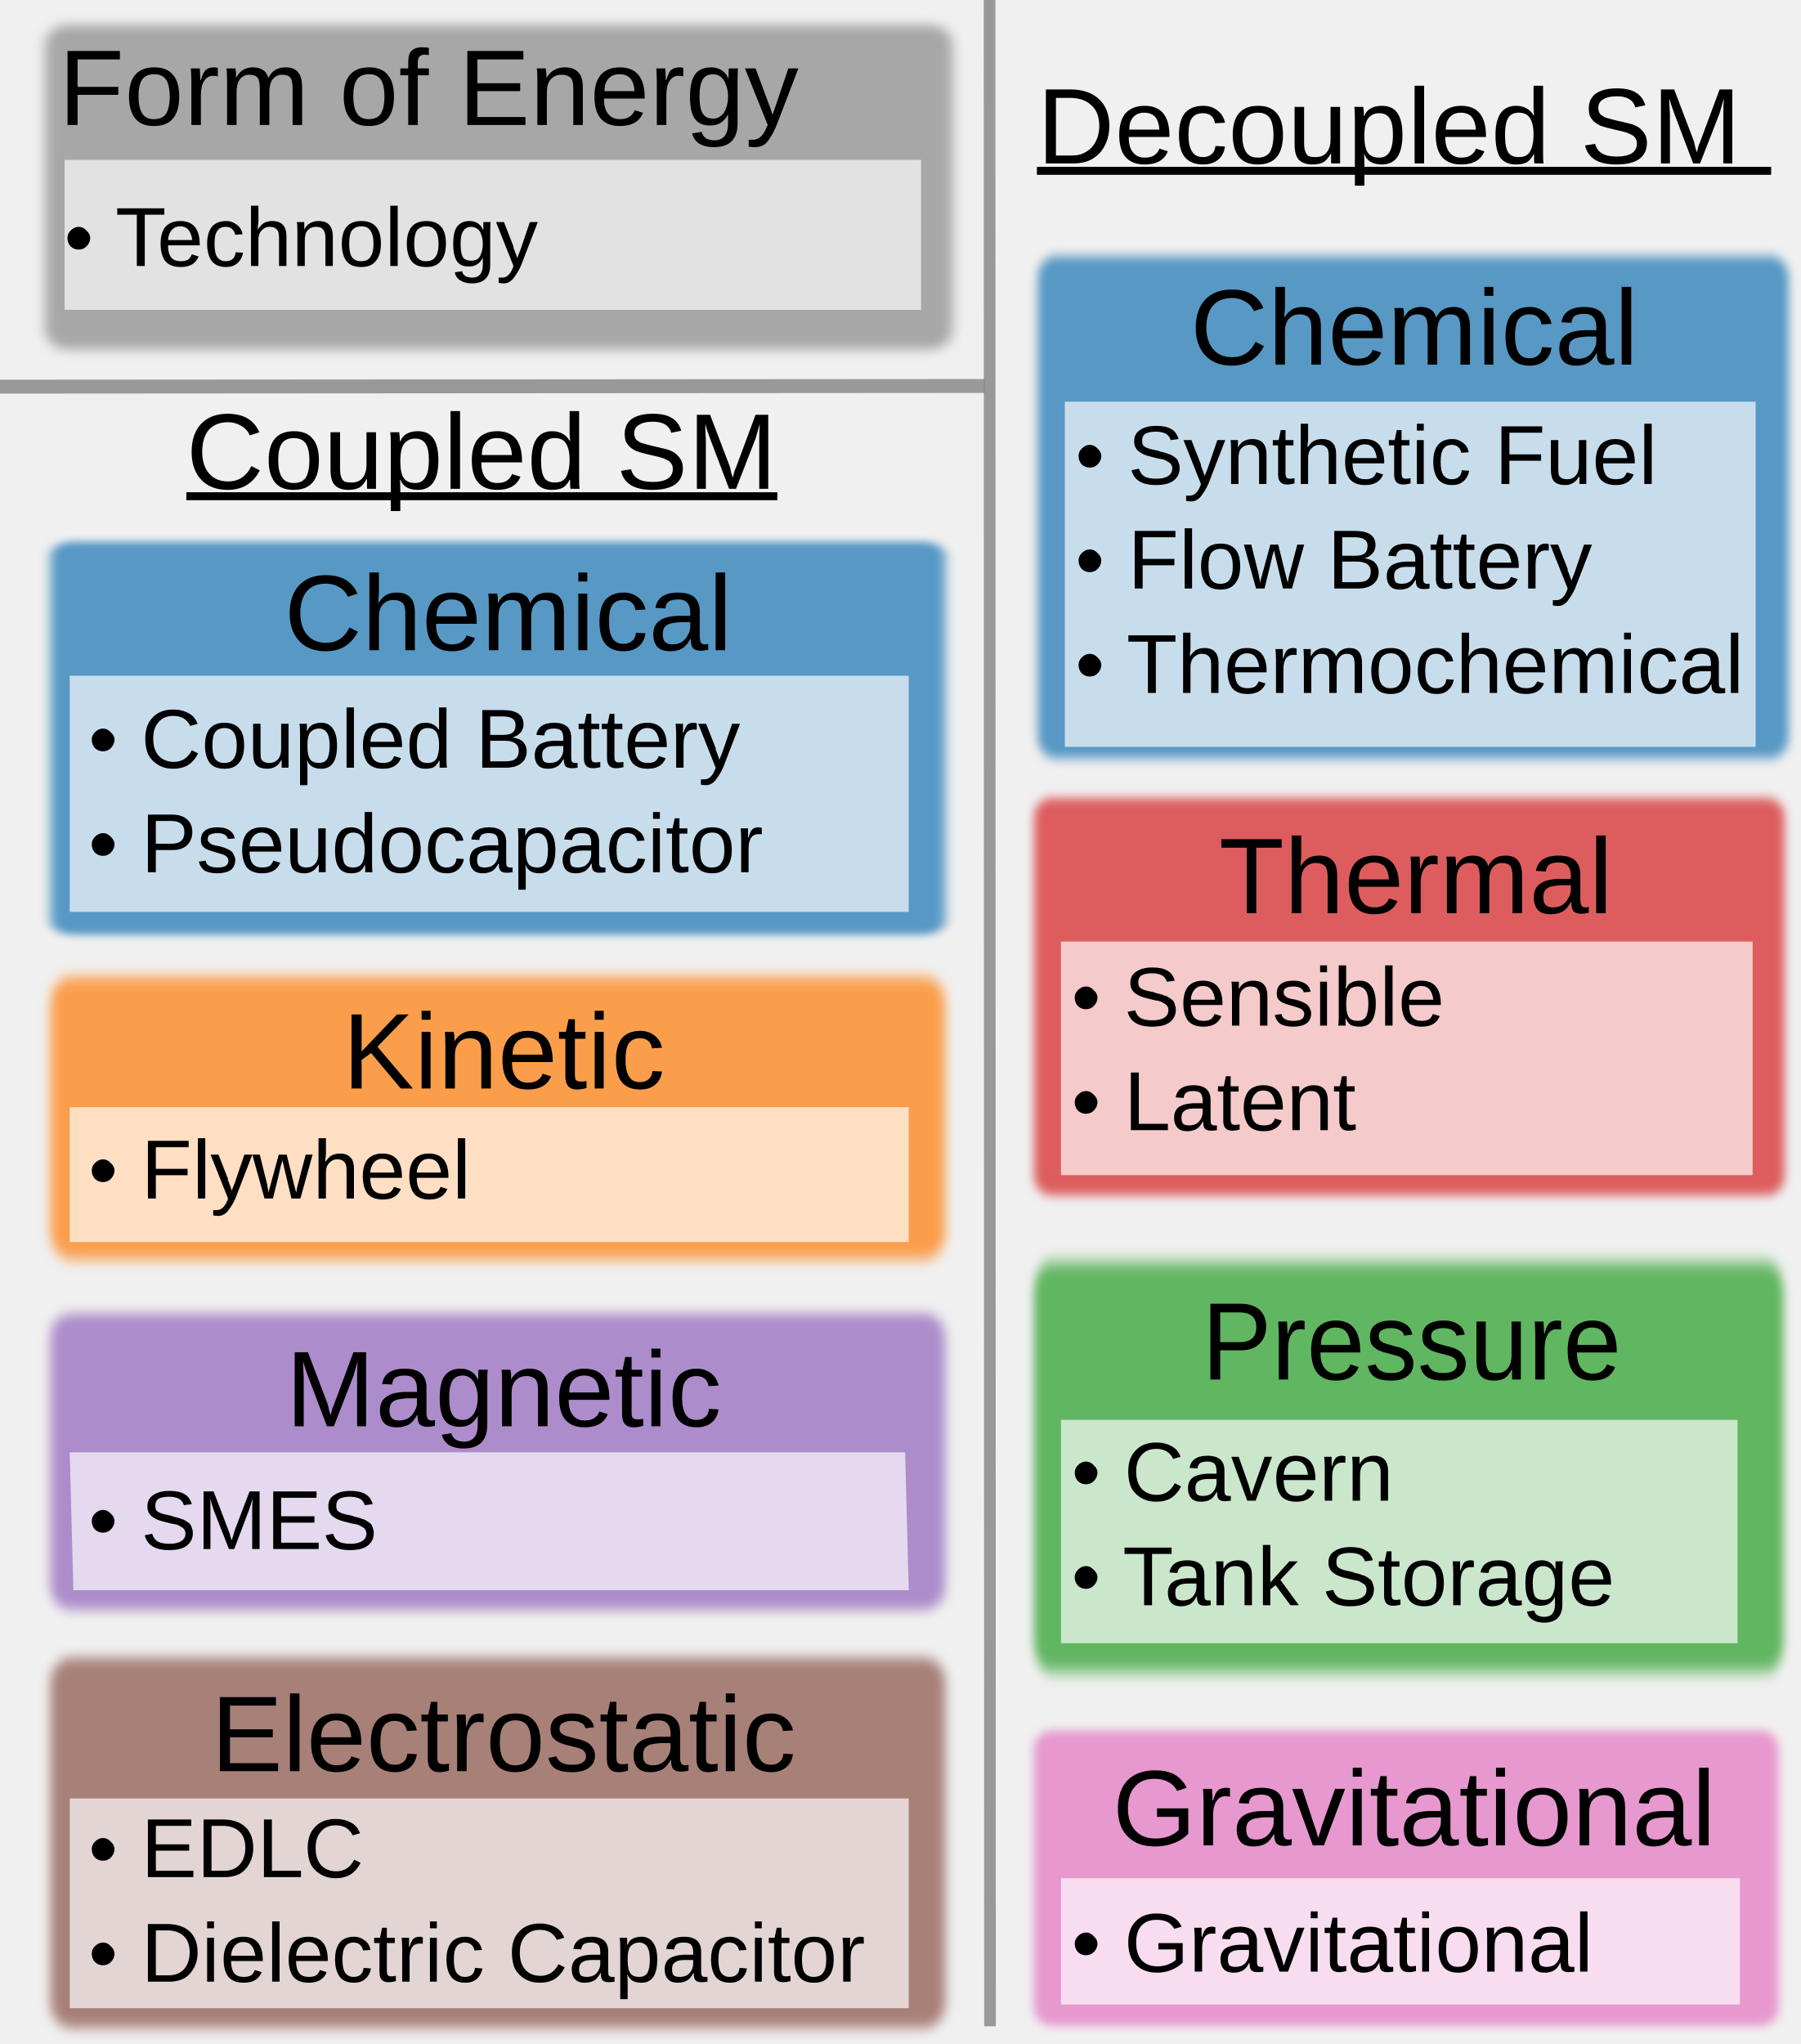
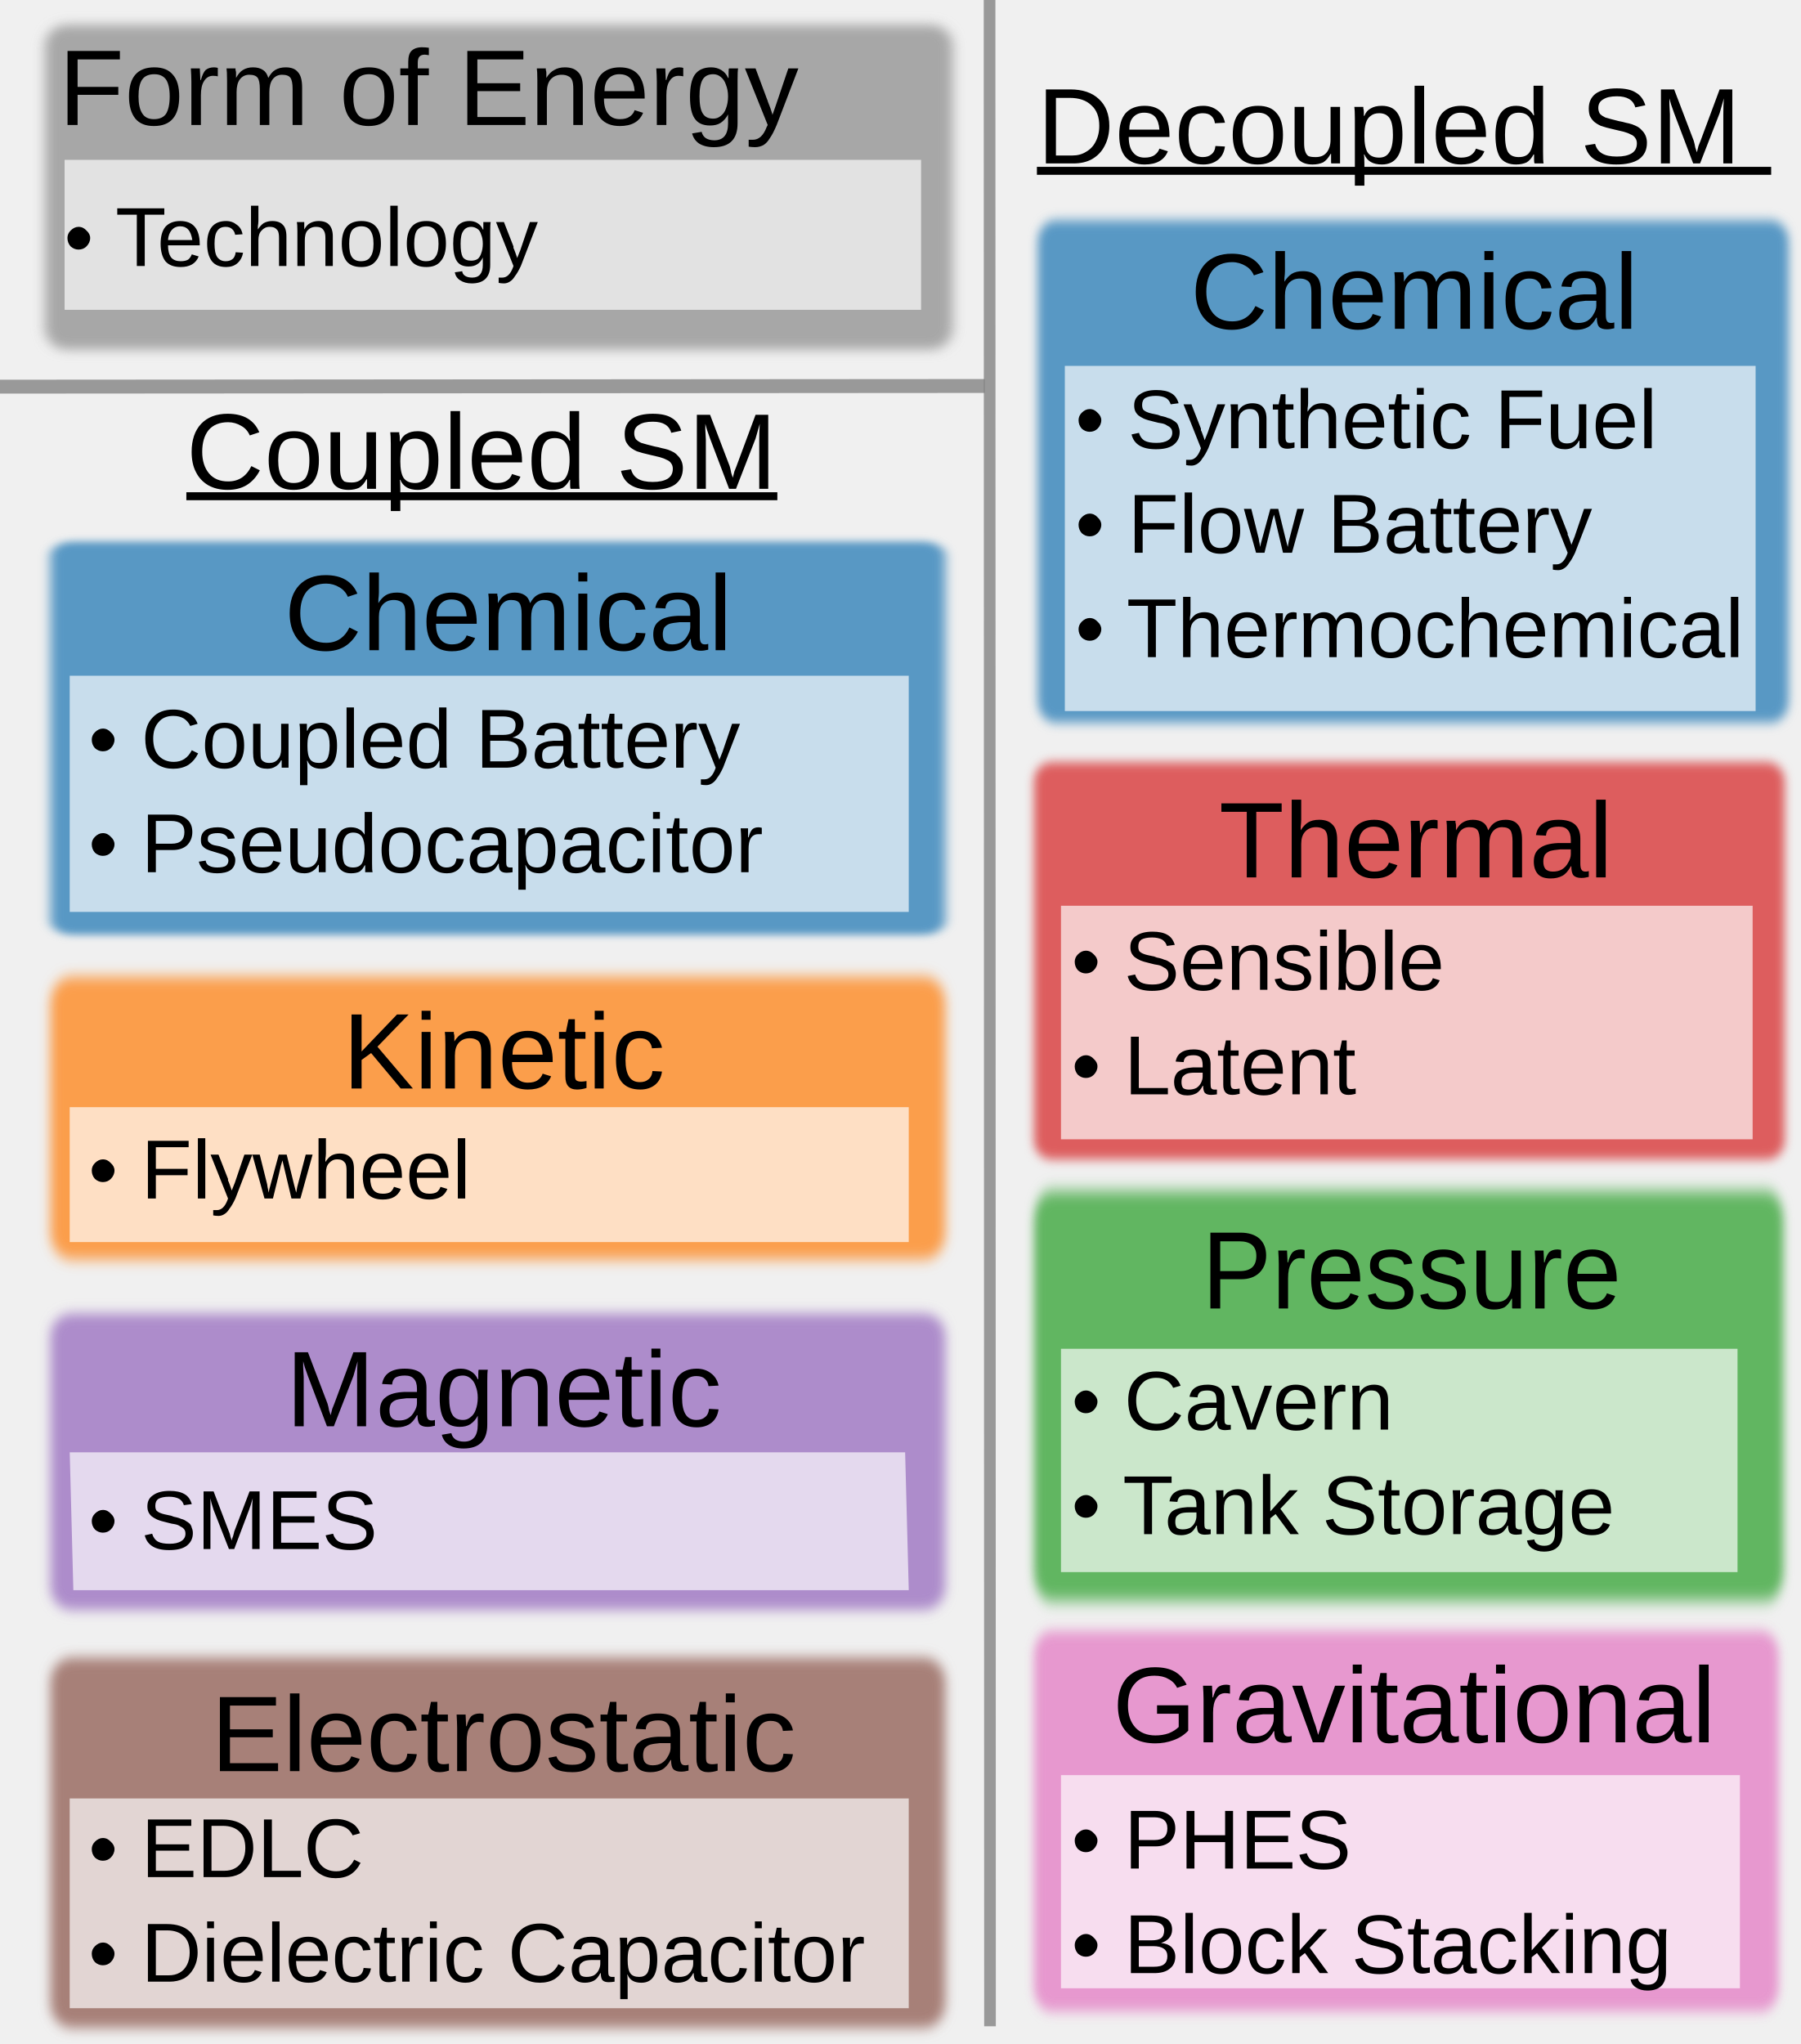
<svg xmlns="http://www.w3.org/2000/svg" width="53.215mm" height="60.411mm" viewBox="0 0 53.215 60.411" version="1.1" id="svg5" xml:space="preserve">
  <defs id="defs2">
    <rect x="856.205" y="473.246" width="132.097" height="20.602" id="rect17208" />
    <clipPath clipPathUnits="userSpaceOnUse" id="clipEmfPath1">
      <path d="M 0,0 H 375.447 V 306.686 H 0 Z" id="path400" />
    </clipPath>
    <pattern id="EMFhbasepattern" patternUnits="userSpaceOnUse" width="6" height="6" x="0" y="0" />
    <filter style="color-interpolation-filters:sRGB" id="filter1224" x="-0.016" y="-0.06" width="1.031" height="1.12">
      <feGaussianBlur stdDeviation="0.54" id="feGaussianBlur1226" />
    </filter>
    <filter style="color-interpolation-filters:sRGB" id="filter1228" x="-0.016" y="-0.031" width="1.031" height="1.062">
      <feGaussianBlur stdDeviation="0.54" id="feGaussianBlur1230" />
    </filter>
    <filter style="color-interpolation-filters:sRGB" id="filter1232" x="-0.016" y="-0.027" width="1.031" height="1.055">
      <feGaussianBlur stdDeviation="0.54" id="feGaussianBlur1234" />
    </filter>
    <filter style="color-interpolation-filters:sRGB" id="filter1236" x="-0.016" y="-0.024" width="1.031" height="1.048">
      <feGaussianBlur stdDeviation="0.54" id="feGaussianBlur1238" />
    </filter>
    <filter style="color-interpolation-filters:sRGB" id="filter1240" x="-0.016" y="-0.045" width="1.031" height="1.09">
      <feGaussianBlur stdDeviation="0.54" id="feGaussianBlur1242" />
    </filter>
    <filter style="color-interpolation-filters:sRGB" id="filter1244" x="-0.016" y="-0.05" width="1.031" height="1.099">
      <feGaussianBlur stdDeviation="0.54" id="feGaussianBlur1246" />
    </filter>
    <filter style="color-interpolation-filters:sRGB" id="filter1248" x="-0.016" y="-0.043" width="1.031" height="1.087">
      <feGaussianBlur stdDeviation="0.54" id="feGaussianBlur1250" />
    </filter>
    <filter style="color-interpolation-filters:sRGB" id="filter1252" x="-0.016" y="-0.04" width="1.031" height="1.08">
      <feGaussianBlur stdDeviation="0.54" id="feGaussianBlur1254" />
    </filter>
    <filter style="color-interpolation-filters:sRGB" id="filter1248-8" x="-0.016" y="-0.043" width="1.031" height="1.087">
      <feGaussianBlur stdDeviation="0.54" id="feGaussianBlur1250-5" />
    </filter>
  </defs>
  <g id="layer1" transform="translate(-23.54635,-45.23219)">
-     <rect style="opacity:0.73;fill:#1f77b4;fill-opacity:1;fill-rule:evenodd;stroke-width:0.525;paint-order:stroke fill markers;filter:url(#filter1232)" id="rect184" width="83.022" height="47.412" x="23.193" y="34.22" ry="2" rx="2" transform="matrix(0.2673111,0,0,0.3131184,48.02206,42.08713)" />
+     <rect style="opacity:0.73;fill:#1f77b4;fill-opacity:1;fill-rule:evenodd;stroke-width:0.525;paint-order:stroke fill markers;filter:url(#filter1232)" id="rect184" width="83.022" height="47.412" x="23.193" y="34.22" ry="2" rx="2" transform="matrix(0.2673111,0,0,0.3131184,48.02206,41.0288)" />
    <rect style="opacity:0.73;mix-blend-mode:normal;fill:#1f77b4;fill-opacity:1;fill-rule:evenodd;stroke-width:0.56;paint-order:stroke fill markers;filter:url(#filter1236)" id="rect184-46" width="83.022" height="53.987" x="111.658" y="34.22" ry="2" rx="2" transform="matrix(0.3186624,0,0,0.2151758,-10.54579,53.87873)" />
-     <rect style="opacity:0.73;mix-blend-mode:normal;fill:#d62728;fill-opacity:1;fill-rule:evenodd;stroke-width:0.56;paint-order:stroke fill markers;filter:url(#filter1228)" id="rect184-1" width="83.022" height="42.072" x="23.42" y="83.853" ry="2" rx="2" transform="matrix(0.2672706,0,0,0.2791416,47.84898,45.40939)" />
-     <rect style="opacity:0.73;mix-blend-mode:normal;fill:#2ca02c;fill-opacity:1;fill-rule:evenodd;stroke-width:0.463;paint-order:stroke fill markers;filter:url(#filter1240)" id="rect184-4" width="83.022" height="28.765" x="22.873" y="141.918" ry="2" rx="2" transform="matrix(0.2668837,0,0,0.4211406,48.00363,22.76422)" />
-     <rect style="opacity:0.73;mix-blend-mode:normal;fill:#e377c2;fill-opacity:1;fill-rule:evenodd;stroke-width:0.492;paint-order:stroke fill markers;filter:url(#filter1252)" id="rect184-40" width="83.022" height="32.453" x="22.873" y="188.552" ry="2" rx="2" transform="matrix(0.2651474,0,0,0.2687284,48.04109,45.71216)" />
+     <rect style="opacity:0.73;mix-blend-mode:normal;fill:#d62728;fill-opacity:1;fill-rule:evenodd;stroke-width:0.56;paint-order:stroke fill markers;filter:url(#filter1228)" id="rect184-1" width="83.022" height="42.072" x="23.42" y="83.853" ry="2" rx="2" transform="matrix(0.2672706,0,0,0.2791416,47.84898,44.35106)" />
+     <rect style="opacity:0.73;mix-blend-mode:normal;fill:#2ca02c;fill-opacity:1;fill-rule:evenodd;stroke-width:0.463;paint-order:stroke fill markers;filter:url(#filter1240)" id="rect184-4" width="83.022" height="28.765" x="22.873" y="141.918" ry="2" rx="2" transform="matrix(0.2668837,0,0,0.4211406,48.00363,20.66378)" />
+     <rect style="opacity:0.73;mix-blend-mode:normal;fill:#e377c2;fill-opacity:1;fill-rule:evenodd;stroke-width:0.492;paint-order:stroke fill markers;filter:url(#filter1252)" id="rect184-40" width="83.022" height="32.453" x="22.873" y="188.552" ry="2" rx="2" transform="matrix(0.2651474,0,0,0.3464968,48.04109,28.10345)" />
    <rect style="opacity:0.73;mix-blend-mode:normal;fill:#8c564b;fill-opacity:1;fill-rule:evenodd;stroke-width:0.472;paint-order:stroke fill markers;filter:url(#filter1248)" id="rect184-13" width="83.022" height="29.887" x="111.337" y="188.552" ry="2" rx="2" transform="matrix(0.3186526,0,0,0.3661219,-10.4421,25.19311)" />
    <rect style="opacity:0.73;mix-blend-mode:normal;fill:#ff7f0e;fill-opacity:1;fill-rule:evenodd;stroke-width:0.402;paint-order:stroke fill markers;filter:url(#filter1224)" id="rect184-9" width="83.022" height="21.666" x="111.658" y="94.963" ry="2" rx="2" transform="matrix(0.3186445,0,0,0.3857462,-10.54304,37.46755)" />
    <rect style="opacity:0.73;mix-blend-mode:normal;fill:#9467bd;fill-opacity:1;fill-rule:evenodd;stroke-width:0.442;paint-order:stroke fill markers;filter:url(#filter1244)" id="rect184-9-3" width="83.022" height="26.2" x="111.337" y="141.918" ry="2" rx="2" transform="matrix(0.3186496,0,0,0.3343689,-10.44164,36.60086)" />
-     <rect style="opacity:0.671;fill:#ffffff;fill-opacity:1;fill-rule:evenodd;stroke-width:0.111;paint-order:stroke fill markers" id="rect15614" width="20.418" height="10.202" x="55.021" y="57.104" />
-     <rect style="opacity:0.671;fill:#ffffff;fill-opacity:1;fill-rule:evenodd;stroke-width:0.109;paint-order:stroke fill markers" id="rect15614-3" width="20.444" height="6.903" x="54.907" y="73.06" />
+     <rect style="opacity:0.671;fill:#ffffff;fill-opacity:1;fill-rule:evenodd;stroke-width:0.111;paint-order:stroke fill markers" id="rect15614" width="20.418" height="10.202" x="55.021" y="56.046" />
+     <rect style="opacity:0.671;fill:#ffffff;fill-opacity:1;fill-rule:evenodd;stroke-width:0.109;paint-order:stroke fill markers" id="rect15614-3" width="20.444" height="6.903" x="54.907" y="72.002" />
    <rect style="opacity:0.671;fill:#ffffff;fill-opacity:1;fill-rule:evenodd;stroke-width:0.091;paint-order:stroke fill markers" id="rect15614-3-5" width="24.8" height="3.987" x="25.607" y="77.955" />
    <rect style="opacity:0.671;fill:#ffffff;fill-opacity:1;fill-rule:evenodd;stroke-width:0.101;paint-order:stroke fill markers" id="rect15614-5" width="24.8" height="6.98" x="25.607" y="65.204" />
    <text xml:space="preserve" style="font-style:normal;font-variant:normal;font-weight:normal;font-stretch:normal;font-size:3.175px;font-family:Arial;-inkscape-font-specification:'Arial, Normal';font-variant-ligatures:normal;font-variant-caps:normal;font-variant-numeric:normal;font-variant-east-asian:normal;fill:#000000;fill-opacity:1;fill-rule:evenodd;stroke-width:0.265;paint-order:stroke fill markers" x="31.953" y="64.45" id="text398">
      <tspan id="tspan396" x="31.953" y="64.45" style="font-style:normal;font-variant:normal;font-weight:normal;font-stretch:normal;font-size:3.175px;font-family:Arial;-inkscape-font-specification:'Arial, Normal';font-variant-ligatures:normal;font-variant-caps:normal;font-variant-numeric:normal;font-variant-east-asian:normal;fill:#000000;fill-opacity:1;stroke-width:0.265">Chemical</tspan>
    </text>
-     <text xml:space="preserve" style="font-style:normal;font-variant:normal;font-weight:normal;font-stretch:normal;font-size:3.175px;font-family:Arial;-inkscape-font-specification:'Arial, Normal';font-variant-ligatures:normal;font-variant-caps:normal;font-variant-numeric:normal;font-variant-east-asian:normal;fill:#000000;fill-opacity:1;fill-rule:evenodd;stroke-width:0.265;paint-order:stroke fill markers" x="58.736" y="56.006" id="text398-6">
-       <tspan id="tspan396-5" x="58.736" y="56.006" style="font-style:normal;font-variant:normal;font-weight:normal;font-stretch:normal;font-size:3.175px;font-family:Arial;-inkscape-font-specification:'Arial, Normal';font-variant-ligatures:normal;font-variant-caps:normal;font-variant-numeric:normal;font-variant-east-asian:normal;fill:#000000;fill-opacity:1;stroke-width:0.265">Chemical</tspan>
+     <text xml:space="preserve" style="font-style:normal;font-variant:normal;font-weight:normal;font-stretch:normal;font-size:3.175px;font-family:Arial;-inkscape-font-specification:'Arial, Normal';font-variant-ligatures:normal;font-variant-caps:normal;font-variant-numeric:normal;font-variant-east-asian:normal;fill:#000000;fill-opacity:1;fill-rule:evenodd;stroke-width:0.265;paint-order:stroke fill markers" x="58.736" y="54.947" id="text398-6">
+       <tspan id="tspan396-5" x="58.736" y="54.947" style="font-style:normal;font-variant:normal;font-weight:normal;font-stretch:normal;font-size:3.175px;font-family:Arial;-inkscape-font-specification:'Arial, Normal';font-variant-ligatures:normal;font-variant-caps:normal;font-variant-numeric:normal;font-variant-east-asian:normal;fill:#000000;fill-opacity:1;stroke-width:0.265">Chemical</tspan>
    </text>
-     <text xml:space="preserve" style="font-style:normal;font-variant:normal;font-weight:normal;font-stretch:normal;font-size:3.175px;font-family:Arial;-inkscape-font-specification:'Arial, Normal';font-variant-ligatures:normal;font-variant-caps:normal;font-variant-numeric:normal;font-variant-east-asian:normal;fill:#000000;fill-opacity:1;fill-rule:evenodd;stroke-width:0.265;paint-order:stroke fill markers" x="59.572" y="72.221" id="text398-6-5">
-       <tspan id="tspan396-5-4" x="59.572" y="72.221" style="font-style:normal;font-variant:normal;font-weight:normal;font-stretch:normal;font-size:3.175px;font-family:Arial;-inkscape-font-specification:'Arial, Normal';font-variant-ligatures:normal;font-variant-caps:normal;font-variant-numeric:normal;font-variant-east-asian:normal;fill:#000000;fill-opacity:1;stroke-width:0.265">Thermal</tspan>
+     <text xml:space="preserve" style="font-style:normal;font-variant:normal;font-weight:normal;font-stretch:normal;font-size:3.175px;font-family:Arial;-inkscape-font-specification:'Arial, Normal';font-variant-ligatures:normal;font-variant-caps:normal;font-variant-numeric:normal;font-variant-east-asian:normal;fill:#000000;fill-opacity:1;fill-rule:evenodd;stroke-width:0.265;paint-order:stroke fill markers" x="59.572" y="71.163" id="text398-6-5">
+       <tspan id="tspan396-5-4" x="59.572" y="71.163" style="font-style:normal;font-variant:normal;font-weight:normal;font-stretch:normal;font-size:3.175px;font-family:Arial;-inkscape-font-specification:'Arial, Normal';font-variant-ligatures:normal;font-variant-caps:normal;font-variant-numeric:normal;font-variant-east-asian:normal;fill:#000000;fill-opacity:1;stroke-width:0.265">Thermal</tspan>
    </text>
-     <text xml:space="preserve" style="font-style:normal;font-variant:normal;font-weight:normal;font-stretch:normal;font-size:3.175px;font-family:Arial;-inkscape-font-specification:'Arial, Normal';font-variant-ligatures:normal;font-variant-caps:normal;font-variant-numeric:normal;font-variant-east-asian:normal;fill:#000000;fill-opacity:1;fill-rule:evenodd;stroke-width:0.271;paint-order:stroke fill markers" x="60.495" y="83.968" id="text398-6-5-4" transform="scale(0.976329,1.024245)">
-       <tspan id="tspan396-5-4-9" x="60.495" y="83.968" style="font-style:normal;font-variant:normal;font-weight:normal;font-stretch:normal;font-size:3.175px;font-family:Arial;-inkscape-font-specification:'Arial, Normal';font-variant-ligatures:normal;font-variant-caps:normal;font-variant-numeric:normal;font-variant-east-asian:normal;fill:#000000;fill-opacity:1;stroke-width:0.271">Pressure</tspan>
+     <text xml:space="preserve" style="font-style:normal;font-variant:normal;font-weight:normal;font-stretch:normal;font-size:3.175px;font-family:Arial;-inkscape-font-specification:'Arial, Normal';font-variant-ligatures:normal;font-variant-caps:normal;font-variant-numeric:normal;font-variant-east-asian:normal;fill:#000000;fill-opacity:1;fill-rule:evenodd;stroke-width:0.271;paint-order:stroke fill markers" x="60.495" y="81.917" id="text398-6-5-4" transform="scale(0.976329,1.024245)">
+       <tspan id="tspan396-5-4-9" x="60.495" y="81.917" style="font-style:normal;font-variant:normal;font-weight:normal;font-stretch:normal;font-size:3.175px;font-family:Arial;-inkscape-font-specification:'Arial, Normal';font-variant-ligatures:normal;font-variant-caps:normal;font-variant-numeric:normal;font-variant-east-asian:normal;fill:#000000;fill-opacity:1;stroke-width:0.271">Pressure</tspan>
    </text>
    <text xml:space="preserve" style="font-style:normal;font-variant:normal;font-weight:normal;font-stretch:normal;font-size:3.175px;font-family:Arial;-inkscape-font-specification:'Arial, Normal';font-variant-ligatures:normal;font-variant-caps:normal;font-variant-numeric:normal;font-variant-east-asian:normal;fill:#000000;fill-opacity:1;fill-rule:evenodd;stroke-width:0.265;paint-order:stroke fill markers" x="33.671" y="77.402" id="text398-6-5-2">
      <tspan id="tspan396-5-4-4" x="33.671" y="77.402" style="font-style:normal;font-variant:normal;font-weight:normal;font-stretch:normal;font-size:3.175px;font-family:Arial;-inkscape-font-specification:'Arial, Normal';font-variant-ligatures:normal;font-variant-caps:normal;font-variant-numeric:normal;font-variant-east-asian:normal;fill:#000000;fill-opacity:1;stroke-width:0.265">Kinetic</tspan>
    </text>
    <text xml:space="preserve" style="font-style:normal;font-variant:normal;font-weight:normal;font-stretch:normal;font-size:3.175px;font-family:Arial;-inkscape-font-specification:'Arial, Normal';font-variant-ligatures:normal;font-variant-caps:normal;font-variant-numeric:normal;font-variant-east-asian:normal;fill:#000000;fill-opacity:1;fill-rule:evenodd;stroke-width:0.265;paint-order:stroke fill markers" x="54.196" y="50.063" id="text398-6-8">
      <tspan id="tspan396-5-9" x="54.196" y="50.063" style="font-style:normal;font-variant:normal;font-weight:normal;font-stretch:normal;font-size:3.175px;font-family:Arial;-inkscape-font-specification:'Arial, Normal';font-variant-ligatures:normal;font-variant-caps:normal;font-variant-numeric:normal;font-variant-east-asian:normal;text-decoration:underline;text-decoration-line:underline;fill:#000000;fill-opacity:1;stroke-width:0.265">Decoupled SM </tspan>
    </text>
    <text xml:space="preserve" style="font-style:normal;font-variant:normal;font-weight:normal;font-stretch:normal;font-size:3.175px;font-family:Arial;-inkscape-font-specification:'Arial, Normal';font-variant-ligatures:normal;font-variant-caps:normal;font-variant-numeric:normal;font-variant-east-asian:normal;fill:#000000;fill-opacity:1;fill-rule:evenodd;stroke-width:0.265;paint-order:stroke fill markers" x="29.053" y="59.677" id="text398-6-8-5">
      <tspan id="tspan396-5-9-6" x="29.053" y="59.677" style="font-style:normal;font-variant:normal;font-weight:normal;font-stretch:normal;font-size:3.175px;font-family:Arial;-inkscape-font-specification:'Arial, Normal';font-variant-ligatures:normal;font-variant-caps:normal;font-variant-numeric:normal;font-variant-east-asian:normal;text-decoration:underline;text-decoration-line:underline;fill:#000000;fill-opacity:1;stroke-width:0.265">Coupled SM</tspan>
    </text>
-     <text xml:space="preserve" style="font-style:normal;font-variant:normal;font-weight:normal;font-stretch:normal;font-size:2.469px;font-family:Arial;-inkscape-font-specification:'Arial, Normal';font-variant-ligatures:normal;font-variant-caps:normal;font-variant-numeric:normal;font-variant-east-asian:normal;white-space:pre;inline-size:71.008;display:inline;fill:#000000;fill-opacity:1;fill-rule:evenodd;stroke-width:0.265;paint-order:stroke fill markers" x="52.942" y="70.123" id="text398-6-6" transform="translate(2.278004,5.423461)">
-       <tspan x="52.942" y="70.123" id="tspan1802">• Sensible
+     <text xml:space="preserve" style="font-style:normal;font-variant:normal;font-weight:normal;font-stretch:normal;font-size:2.469px;font-family:Arial;-inkscape-font-specification:'Arial, Normal';font-variant-ligatures:normal;font-variant-caps:normal;font-variant-numeric:normal;font-variant-east-asian:normal;white-space:pre;inline-size:71.008;display:inline;fill:#000000;fill-opacity:1;fill-rule:evenodd;stroke-width:0.265;paint-order:stroke fill markers" x="52.942" y="70.123" id="text398-6-6" transform="translate(2.278004,4.365127)">
+       <tspan x="52.942" y="70.123" id="tspan619">• Sensible
</tspan>
-       <tspan x="52.942" y="73.21" id="tspan1804">• Latent</tspan>
+       <tspan x="52.942" y="73.21" id="tspan621">• Latent</tspan>
    </text>
-     <rect style="opacity:0.671;fill:#ffffff;fill-opacity:1;fill-rule:evenodd;stroke-width:0.108;paint-order:stroke fill markers" id="rect15614-3-6" width="19.997" height="6.6" x="54.907" y="87.197" />
-     <text xml:space="preserve" style="font-style:normal;font-variant:normal;font-weight:normal;font-stretch:normal;font-size:2.469px;font-family:Arial;-inkscape-font-specification:'Arial, Normal';font-variant-ligatures:normal;font-variant-caps:normal;font-variant-numeric:normal;font-variant-east-asian:normal;white-space:pre;inline-size:71.008;display:inline;fill:#000000;fill-opacity:1;fill-rule:evenodd;stroke-width:0.265;paint-order:stroke fill markers" x="52.942" y="70.123" id="text398-6-6-2" transform="translate(2.278004,19.46394)">
-       <tspan x="52.942" y="70.123" id="tspan1806">• Cavern
+     <rect style="opacity:0.671;fill:#ffffff;fill-opacity:1;fill-rule:evenodd;stroke-width:0.108;paint-order:stroke fill markers" id="rect15614-3-6" width="19.997" height="6.6" x="54.907" y="85.096" />
+     <text xml:space="preserve" style="font-style:normal;font-variant:normal;font-weight:normal;font-stretch:normal;font-size:2.469px;font-family:Arial;-inkscape-font-specification:'Arial, Normal';font-variant-ligatures:normal;font-variant-caps:normal;font-variant-numeric:normal;font-variant-east-asian:normal;white-space:pre;inline-size:71.008;display:inline;fill:#000000;fill-opacity:1;fill-rule:evenodd;stroke-width:0.265;paint-order:stroke fill markers" x="52.942" y="70.123" id="text398-6-6-2" transform="translate(2.278004,17.3635)">
+       <tspan x="52.942" y="70.123" id="tspan623">• Cavern
</tspan>
-       <tspan x="52.942" y="73.21" id="tspan1808">• Tank Storage</tspan>
+       <tspan x="52.942" y="73.21" id="tspan625">• Tank Storage</tspan>
    </text>
    <text xml:space="preserve" style="font-style:normal;font-variant:normal;font-weight:normal;font-stretch:normal;font-size:3.175px;font-family:Arial;-inkscape-font-specification:'Arial, Normal';font-variant-ligatures:normal;font-variant-caps:normal;font-variant-numeric:normal;font-variant-east-asian:normal;fill:#000000;fill-opacity:1;fill-rule:evenodd;stroke-width:0.265;paint-order:stroke fill markers" x="31.993" y="87.384" id="text398-6-5-4-8">
      <tspan id="tspan396-5-4-9-9" x="31.993" y="87.384" style="font-style:normal;font-variant:normal;font-weight:normal;font-stretch:normal;font-size:3.175px;font-family:Arial;-inkscape-font-specification:'Arial, Normal';font-variant-ligatures:normal;font-variant-caps:normal;font-variant-numeric:normal;font-variant-east-asian:normal;fill:#000000;fill-opacity:1;stroke-width:0.265">Magnetic</tspan>
    </text>
    <rect style="opacity:0.671;fill:#ffffff;fill-opacity:1;fill-rule:evenodd;stroke-width:0.094;paint-order:stroke fill markers" id="rect15614-3-6-8" width="24.693" height="4.075" x="23.289" y="88.187" transform="matrix(1,0,0.02628817,0.9996544,0,0)" />
    <text xml:space="preserve" style="font-style:normal;font-variant:normal;font-weight:normal;font-stretch:normal;font-size:2.469px;font-family:Arial;-inkscape-font-specification:'Arial, Normal';font-variant-ligatures:normal;font-variant-caps:normal;font-variant-numeric:normal;font-variant-east-asian:normal;white-space:pre;inline-size:71.008;display:inline;fill:#000000;fill-opacity:1;fill-rule:evenodd;stroke-width:0.265;paint-order:stroke fill markers" x="52.942" y="70.123" id="text398-6-6-2-0" transform="translate(-26.77655,20.89375)">
-       <tspan x="52.942" y="70.123" id="tspan1810">• SMES</tspan>
+       <tspan x="52.942" y="70.123" id="tspan627">• SMES</tspan>
    </text>
-     <text xml:space="preserve" style="font-style:normal;font-variant:normal;font-weight:normal;font-stretch:normal;font-size:3.175px;font-family:Arial;-inkscape-font-specification:'Arial, Normal';font-variant-ligatures:normal;font-variant-caps:normal;font-variant-numeric:normal;font-variant-east-asian:normal;fill:#000000;fill-opacity:1;fill-rule:evenodd;stroke-width:0.265;paint-order:stroke fill markers" x="56.435" y="99.772" id="text398-6-5-4-0">
-       <tspan id="tspan396-5-4-9-4" x="56.435" y="99.772" style="font-style:normal;font-variant:normal;font-weight:normal;font-stretch:normal;font-size:3.175px;font-family:Arial;-inkscape-font-specification:'Arial, Normal';font-variant-ligatures:normal;font-variant-caps:normal;font-variant-numeric:normal;font-variant-east-asian:normal;fill:#000000;fill-opacity:1;stroke-width:0.265">Gravitational</tspan>
+     <text xml:space="preserve" style="font-style:normal;font-variant:normal;font-weight:normal;font-stretch:normal;font-size:3.175px;font-family:Arial;-inkscape-font-specification:'Arial, Normal';font-variant-ligatures:normal;font-variant-caps:normal;font-variant-numeric:normal;font-variant-east-asian:normal;fill:#000000;fill-opacity:1;fill-rule:evenodd;stroke-width:0.265;paint-order:stroke fill markers" x="56.435" y="96.726" id="text398-6-5-4-0">
+       <tspan id="tspan396-5-4-9-4" x="56.435" y="96.726" style="font-style:normal;font-variant:normal;font-weight:normal;font-stretch:normal;font-size:3.175px;font-family:Arial;-inkscape-font-specification:'Arial, Normal';font-variant-ligatures:normal;font-variant-caps:normal;font-variant-numeric:normal;font-variant-east-asian:normal;fill:#000000;fill-opacity:1;stroke-width:0.265">Gravitational</tspan>
    </text>
-     <rect style="opacity:0.671;fill:#ffffff;fill-opacity:1;fill-rule:evenodd;stroke-width:0.081;paint-order:stroke fill markers" id="rect15614-3-6-9" width="20.068" height="3.734" x="54.907" y="100.743" />
+     <rect style="opacity:0.671;fill:#ffffff;fill-opacity:1;fill-rule:evenodd;stroke-width:0.105;paint-order:stroke fill markers" id="rect15614-3-6-9" width="20.068" height="6.299" x="54.907" y="97.697" />
    <text xml:space="preserve" style="font-style:normal;font-variant:normal;font-weight:normal;font-stretch:normal;font-size:3.175px;font-family:Arial;-inkscape-font-specification:'Arial, Normal';font-variant-ligatures:normal;font-variant-caps:normal;font-variant-numeric:normal;font-variant-east-asian:normal;fill:#000000;fill-opacity:1;fill-rule:evenodd;stroke-width:0.265;paint-order:stroke fill markers" x="29.78" y="97.579" id="text398-6-5-4-8-4">
      <tspan id="tspan396-5-4-9-9-4" x="29.78" y="97.579" style="font-style:normal;font-variant:normal;font-weight:normal;font-stretch:normal;font-size:3.175px;font-family:Arial;-inkscape-font-specification:'Arial, Normal';font-variant-ligatures:normal;font-variant-caps:normal;font-variant-numeric:normal;font-variant-east-asian:normal;fill:#000000;fill-opacity:1;stroke-width:0.265">Electrostatic</tspan>
    </text>
    <rect style="opacity:0.671;fill:#ffffff;fill-opacity:1;fill-rule:evenodd;stroke-width:0.116;paint-order:stroke fill markers" id="rect15614-3-6-8-7" width="24.8" height="6.199" x="25.607" y="98.386" />
    <text xml:space="preserve" style="font-style:normal;font-variant:normal;font-weight:normal;font-stretch:normal;font-size:2.469px;font-family:Arial;-inkscape-font-specification:'Arial, Normal';font-variant-ligatures:normal;font-variant-caps:normal;font-variant-numeric:normal;font-variant-east-asian:normal;white-space:pre;inline-size:71.008;display:inline;fill:#000000;fill-opacity:1;fill-rule:evenodd;stroke-width:0.265;paint-order:stroke fill markers" x="52.942" y="70.123" id="text398-6-6-2-0-5" transform="translate(-26.77655,30.59008)">
-       <tspan x="52.942" y="70.123" id="tspan1812">• EDLC
+       <tspan x="52.942" y="70.123" id="tspan629">• EDLC
</tspan>
-       <tspan x="52.942" y="73.21" id="tspan1814">• Dielectric Capacitor </tspan>
+       <tspan x="52.942" y="73.21" id="tspan631">• Dielectric Capacitor </tspan>
    </text>
    <rect style="opacity:0.73;mix-blend-mode:normal;fill:#8c8c8c;fill-opacity:1;fill-rule:evenodd;stroke-width:0.472;paint-order:stroke fill markers;filter:url(#filter1248-8)" id="rect184-13-0" width="83.022" height="29.887" x="111.337" y="188.552" ry="2" rx="2" transform="matrix(0.3232257,0,0,0.32107,-11.11276,-14.57029)" />
    <text xml:space="preserve" style="font-style:normal;font-variant:normal;font-weight:normal;font-stretch:normal;font-size:3.175px;font-family:Arial;-inkscape-font-specification:'Arial, Normal';font-variant-ligatures:normal;font-variant-caps:normal;font-variant-numeric:normal;font-variant-east-asian:normal;text-align:center;text-anchor:middle;fill:#000000;fill-opacity:1;fill-rule:evenodd;stroke-width:0.265;paint-order:stroke fill markers" x="38.421" y="48.923" id="text398-6-5-4-8-4-6">
      <tspan x="38.421" y="48.923" style="font-style:normal;font-variant:normal;font-weight:normal;font-stretch:normal;font-size:3.175px;font-family:Arial;-inkscape-font-specification:'Arial, Normal';font-variant-ligatures:normal;font-variant-caps:normal;font-variant-numeric:normal;font-variant-east-asian:normal;text-align:center;text-anchor:middle;fill:#000000;fill-opacity:1;stroke-width:0.265" id="tspan1290">Form of Energy</tspan>
    </text>
    <rect style="opacity:0.671;fill:#ffffff;fill-opacity:1;fill-rule:evenodd;stroke-width:0.099;paint-order:stroke fill markers" id="rect15614-3-6-8-7-1" width="25.316" height="4.432" x="25.456" y="49.957" />
    <text xml:space="preserve" style="font-style:normal;font-variant:normal;font-weight:normal;font-stretch:normal;font-size:2.469px;font-family:Arial;-inkscape-font-specification:'Arial, Normal';font-variant-ligatures:normal;font-variant-caps:normal;font-variant-numeric:normal;font-variant-east-asian:normal;text-align:center;text-anchor:middle;white-space:pre;inline-size:71.008;display:inline;fill:#000000;fill-opacity:1;fill-rule:evenodd;stroke-width:0.265;paint-order:stroke fill markers" x="71.152" y="70.123" id="text398-6-6-2-0-5-5" transform="translate(-36.99532,-17.02825)">
-       <tspan x="71.152" y="70.123" id="tspan1816">• Technology</tspan>
+       <tspan x="71.152" y="70.123" id="tspan633">• Technology</tspan>
    </text>
    <text xml:space="preserve" style="font-style:normal;font-variant:normal;font-weight:normal;font-stretch:normal;font-size:2.469px;font-family:Arial;-inkscape-font-specification:'Arial, Normal';font-variant-ligatures:normal;font-variant-caps:normal;font-variant-numeric:normal;font-variant-east-asian:normal;white-space:pre;inline-size:71.008;display:inline;fill:#000000;fill-opacity:1;fill-rule:evenodd;stroke-width:0.265;paint-order:stroke fill markers" x="52.942" y="70.123" id="text398-6-6-3" transform="translate(-26.77655,10.53235)">
-       <tspan x="52.942" y="70.123" id="tspan1818">• Flywheel</tspan>
+       <tspan x="52.942" y="70.123" id="tspan635">• Flywheel</tspan>
    </text>
-     <text xml:space="preserve" style="font-style:normal;font-variant:normal;font-weight:normal;font-stretch:normal;font-size:2.469px;font-family:Arial;-inkscape-font-specification:'Arial, Normal';font-variant-ligatures:normal;font-variant-caps:normal;font-variant-numeric:normal;font-variant-east-asian:normal;white-space:pre;inline-size:79.986;display:inline;fill:#000000;fill-opacity:1;fill-rule:evenodd;stroke-width:0.265;paint-order:stroke fill markers" x="52.942" y="70.123" id="text398-6-6-97" transform="translate(2.39137,-10.5844)">
-       <tspan x="52.942" y="70.123" id="tspan1820">• Synthetic Fuel 
+     <text xml:space="preserve" style="font-style:normal;font-variant:normal;font-weight:normal;font-stretch:normal;font-size:2.469px;font-family:Arial;-inkscape-font-specification:'Arial, Normal';font-variant-ligatures:normal;font-variant-caps:normal;font-variant-numeric:normal;font-variant-east-asian:normal;white-space:pre;inline-size:79.986;display:inline;fill:#000000;fill-opacity:1;fill-rule:evenodd;stroke-width:0.265;paint-order:stroke fill markers" x="52.942" y="70.123" id="text398-6-6-97" transform="translate(2.39137,-11.64273)">
+       <tspan x="52.942" y="70.123" id="tspan637">• Synthetic Fuel 
</tspan>
-       <tspan x="52.942" y="73.21" id="tspan1822">• Flow Battery
+       <tspan x="52.942" y="73.21" id="tspan639">• Flow Battery
</tspan>
-       <tspan x="52.942" y="76.297" id="tspan1824">• Thermochemical</tspan>
+       <tspan x="52.942" y="76.297" id="tspan641">• Thermochemical</tspan>
    </text>
    <text xml:space="preserve" style="font-style:normal;font-variant:normal;font-weight:normal;font-stretch:normal;font-size:2.469px;font-family:Arial;-inkscape-font-specification:'Arial, Normal';font-variant-ligatures:normal;font-variant-caps:normal;font-variant-numeric:normal;font-variant-east-asian:normal;white-space:pre;inline-size:71.885;display:inline;fill:#000000;fill-opacity:1;fill-rule:evenodd;stroke-width:0.265;paint-order:stroke fill markers" x="52.942" y="70.123" id="text398-6-6-9" transform="translate(-26.77655,-2.199454)">
-       <tspan x="52.942" y="70.123" id="tspan1826">• Coupled Battery
+       <tspan x="52.942" y="70.123" id="tspan643">• Coupled Battery
</tspan>
-       <tspan x="52.942" y="73.21" id="tspan1828">• Pseudocapacitor
+       <tspan x="52.942" y="73.21" id="tspan645">• Pseudocapacitor
</tspan>
    </text>
    <text xml:space="preserve" transform="scale(0.2645833)" id="text17206" style="font-style:normal;font-variant:normal;font-weight:normal;font-stretch:normal;font-size:17.333px;font-family:Arial;-inkscape-font-specification:'Arial, Normal';font-variant-ligatures:normal;font-variant-caps:normal;font-variant-numeric:normal;font-variant-east-asian:normal;white-space:pre;shape-inside:url(#rect17208);display:inline;opacity:0.671;fill:#ffffff;fill-opacity:1;fill-rule:evenodd;stroke-width:1.002;paint-order:stroke fill markers" />
-     <text xml:space="preserve" style="font-style:normal;font-variant:normal;font-weight:normal;font-stretch:normal;font-size:2.469px;font-family:Arial;-inkscape-font-specification:'Arial, Normal';font-variant-ligatures:normal;font-variant-caps:normal;font-variant-numeric:normal;font-variant-east-asian:normal;white-space:pre;inline-size:71.008;display:inline;fill:#000000;fill-opacity:1;fill-rule:evenodd;stroke-width:0.265;paint-order:stroke fill markers" x="52.942" y="70.123" id="text398-6-6-2-7" transform="translate(2.278004,33.3832)">
-       <tspan x="52.942" y="70.123" id="tspan1830">• Gravitational</tspan>
+     <text xml:space="preserve" style="font-style:normal;font-variant:normal;font-weight:normal;font-stretch:normal;font-size:2.469px;font-family:Arial;-inkscape-font-specification:'Arial, Normal';font-variant-ligatures:normal;font-variant-caps:normal;font-variant-numeric:normal;font-variant-east-asian:normal;white-space:pre;inline-size:71.008;display:inline;fill:#000000;fill-opacity:1;fill-rule:evenodd;stroke-width:0.265;paint-order:stroke fill markers" x="52.942" y="70.123" id="text398-6-6-2-7" transform="translate(2.278004,30.33704)">
+       <tspan x="52.942" y="70.123" id="tspan647">• PHES
+ </tspan>
+       <tspan x="52.942" y="73.21" id="tspan649">• Block Stacking</tspan>
+     </text>
+     <text xml:space="preserve" style="font-style:normal;font-variant:normal;font-weight:normal;font-stretch:normal;font-size:2.469px;font-family:Arial;-inkscape-font-specification:'Arial, Normal';font-variant-ligatures:normal;font-variant-caps:normal;font-variant-numeric:normal;font-variant-east-asian:normal;white-space:pre;inline-size:71.008;display:inline;fill:#000000;fill-opacity:1;fill-rule:evenodd;stroke-width:0.265;paint-order:stroke fill markers" x="52.942" y="70.123" transform="translate(2.278004,30.33704)" id="text514">
+       <tspan x="52.942" y="70.123" id="tspan651">
+ </tspan>
    </text>
    <text xml:space="preserve" style="font-style:normal;font-variant:normal;font-weight:normal;font-stretch:normal;font-size:4.586px;font-family:Arial;-inkscape-font-specification:'Arial, Normal';font-variant-ligatures:normal;font-variant-caps:normal;font-variant-numeric:normal;font-variant-east-asian:normal;text-align:center;text-anchor:middle;fill:none;fill-rule:evenodd;stroke:#000000;stroke-width:1.065;paint-order:stroke fill markers" x="204.739" y="120.168" id="text477">
      <tspan id="tspan475" style="font-style:normal;font-variant:normal;font-weight:normal;font-stretch:normal;font-size:4.586px;font-family:Arial;-inkscape-font-specification:'Arial, Normal';font-variant-ligatures:normal;font-variant-caps:normal;font-variant-numeric:normal;font-variant-east-asian:normal;stroke-width:1.065" x="204.739" y="120.168" />
    </text>
    <path style="opacity:0.73;fill:#8c8c8c;fill-opacity:1;fill-rule:evenodd;stroke:#787878;stroke-width:0.345;stroke-dasharray:none;stroke-opacity:1;paint-order:stroke fill markers" d="m 52.796,45.232 0.013,59.887" id="path1383" />
    <path style="opacity:0.73;fill:#8c8c8c;fill-opacity:1;fill-rule:evenodd;stroke:#787878;stroke-width:0.411;stroke-dasharray:none;stroke-opacity:1;paint-order:stroke fill markers" d="m 52.652,56.64 -29.106,0.02" id="path1385" />
    <text xml:space="preserve" style="font-style:normal;font-variant:normal;font-weight:normal;font-stretch:normal;font-size:3.175px;font-family:Arial;-inkscape-font-specification:'Arial, Normal';font-variant-ligatures:normal;font-variant-caps:normal;font-variant-numeric:normal;font-variant-east-asian:normal;text-align:center;text-anchor:middle;fill:#000000;fill-opacity:0;fill-rule:evenodd;stroke:#6d6d6d;stroke-width:0.5;stroke-linecap:square;stroke-linejoin:bevel;stroke-miterlimit:0;stroke-opacity:0.306;paint-order:stroke fill markers" x="91.114" y="81.849" id="text12451">
      <tspan id="tspan12449" style="stroke-width:0.5" x="91.114" y="81.849" />
    </text>
    <text xml:space="preserve" style="font-style:normal;font-variant:normal;font-weight:normal;font-stretch:normal;font-size:3.175px;font-family:Arial;-inkscape-font-specification:'Arial, Normal';font-variant-ligatures:normal;font-variant-caps:normal;font-variant-numeric:normal;font-variant-east-asian:normal;text-align:center;text-anchor:middle;fill:#000000;fill-opacity:0;fill-rule:evenodd;stroke:#6d6d6d;stroke-width:0.5;stroke-linecap:square;stroke-linejoin:bevel;stroke-miterlimit:0;stroke-opacity:0.306;paint-order:stroke fill markers" x="101.543" y="78.675" id="text12455">
      <tspan id="tspan12453" style="stroke-width:0.5" x="101.543" y="78.675" />
    </text>
  </g>
</svg>
